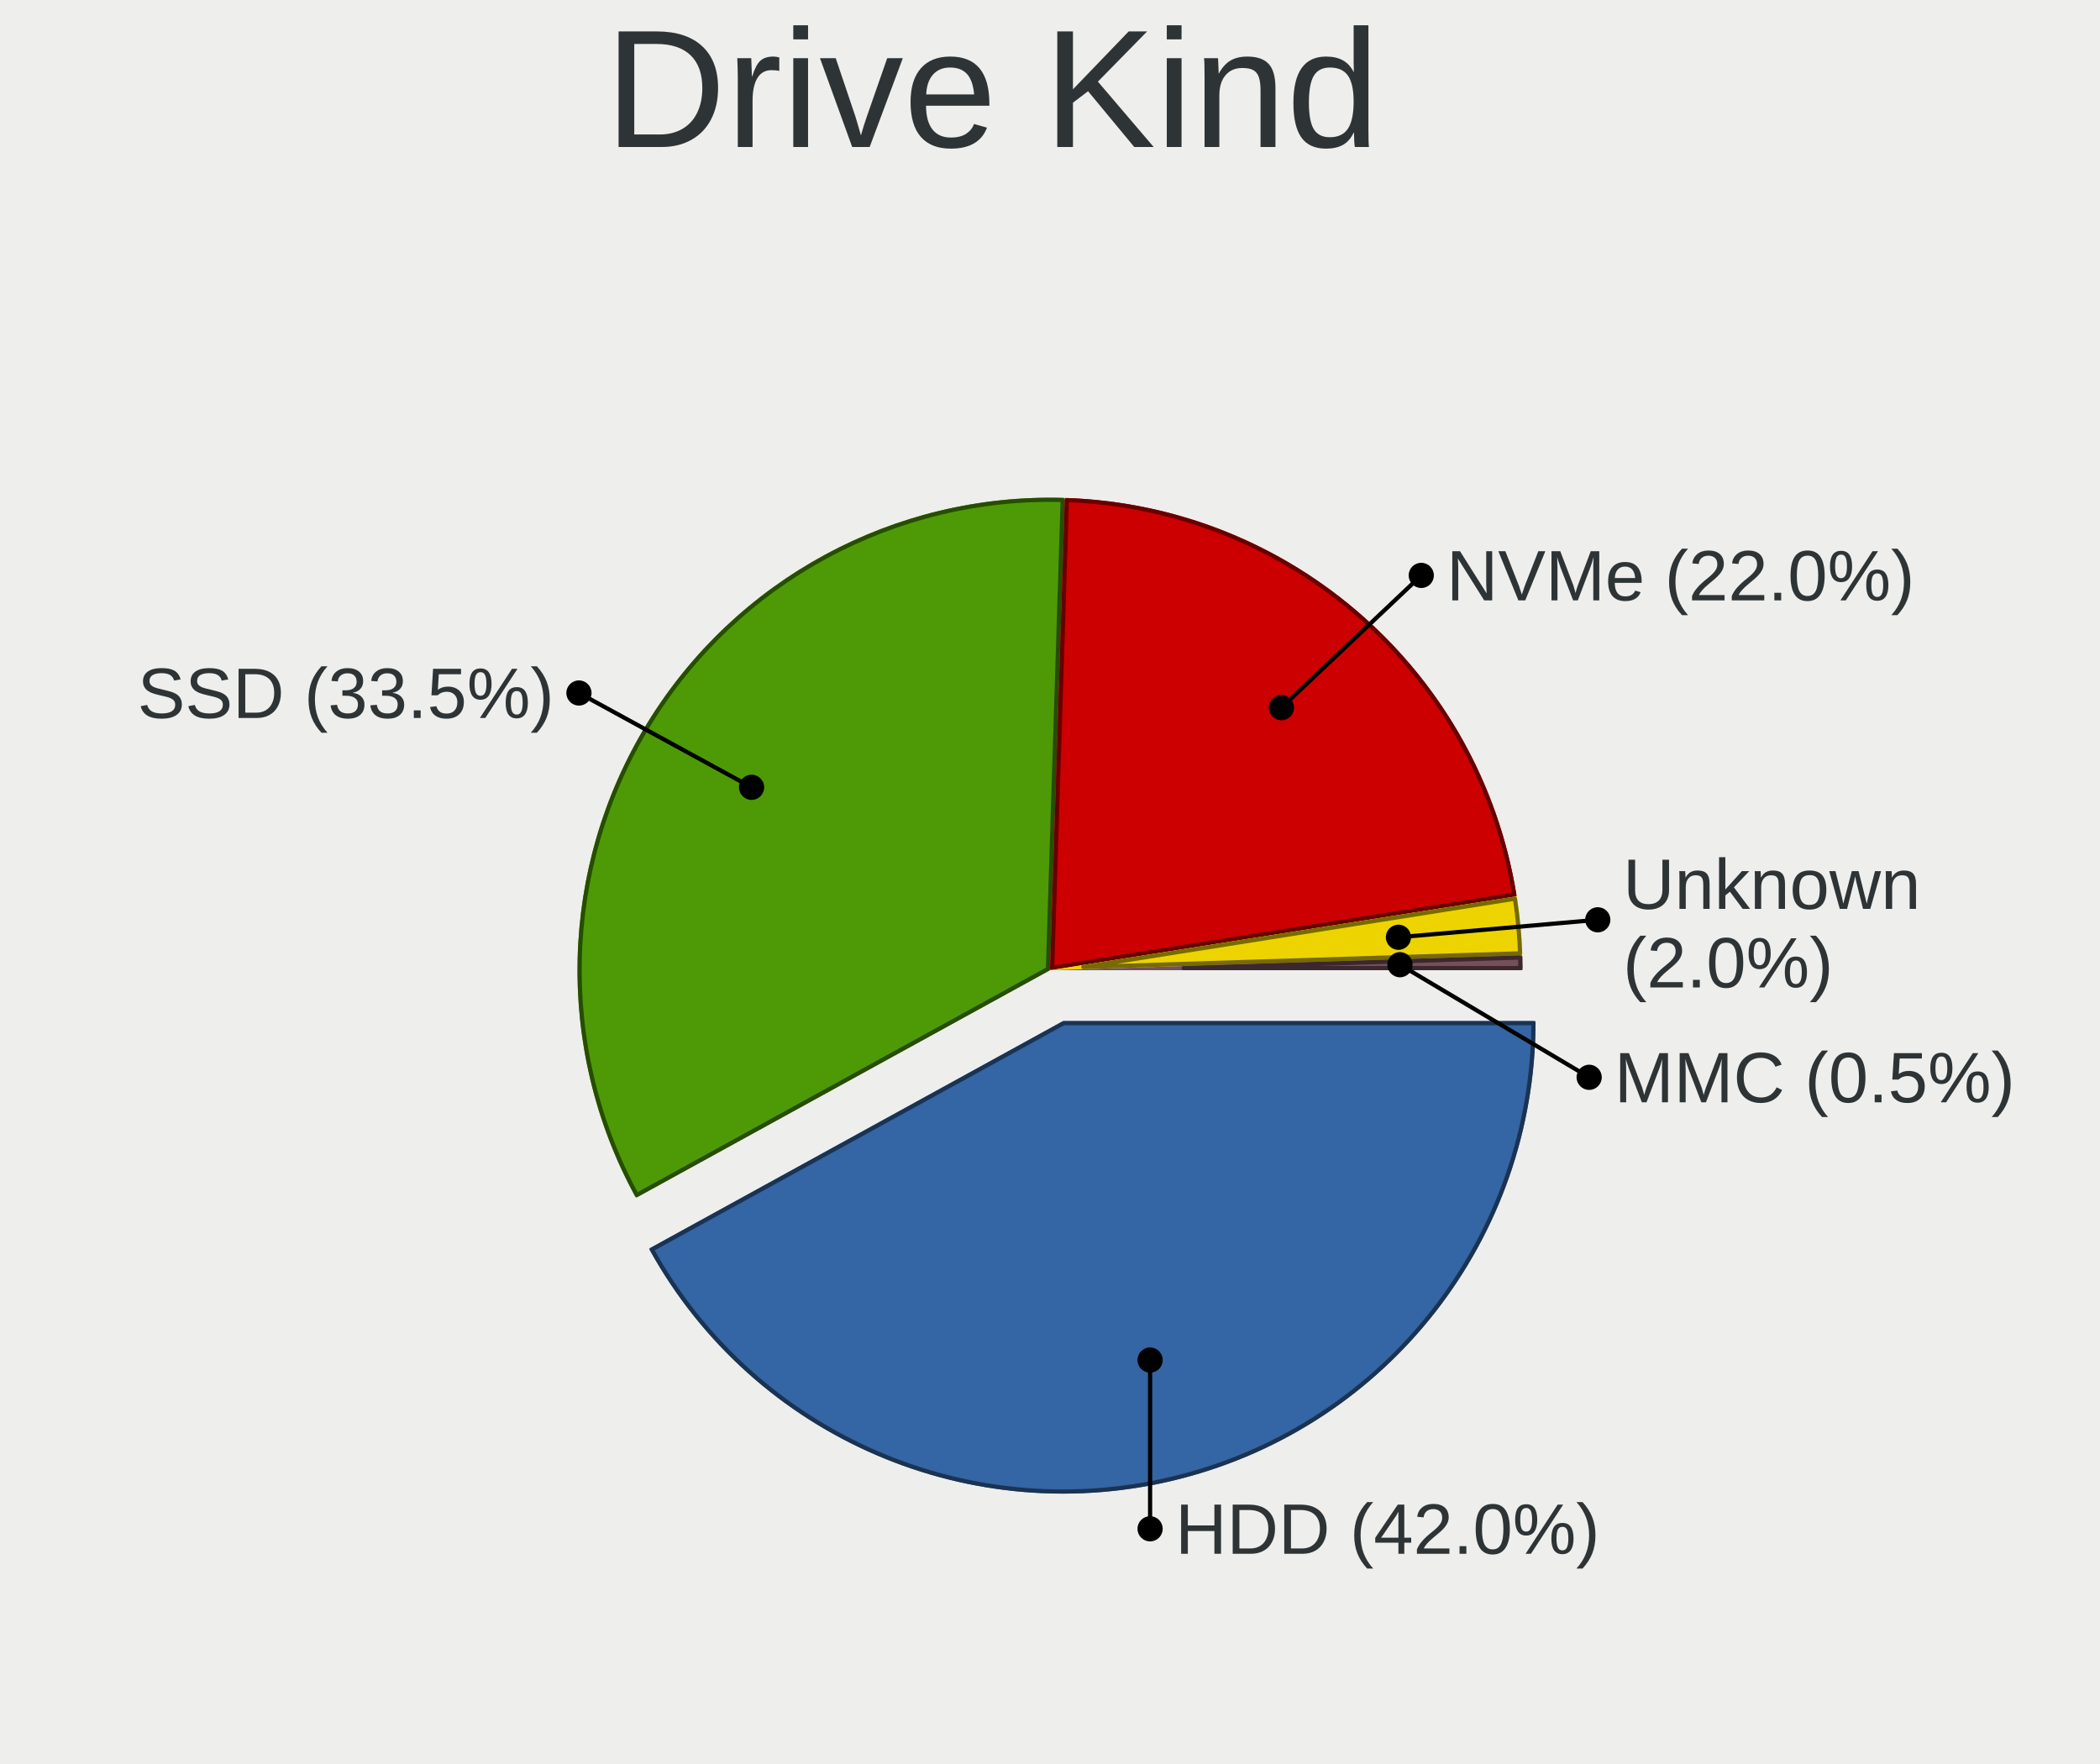
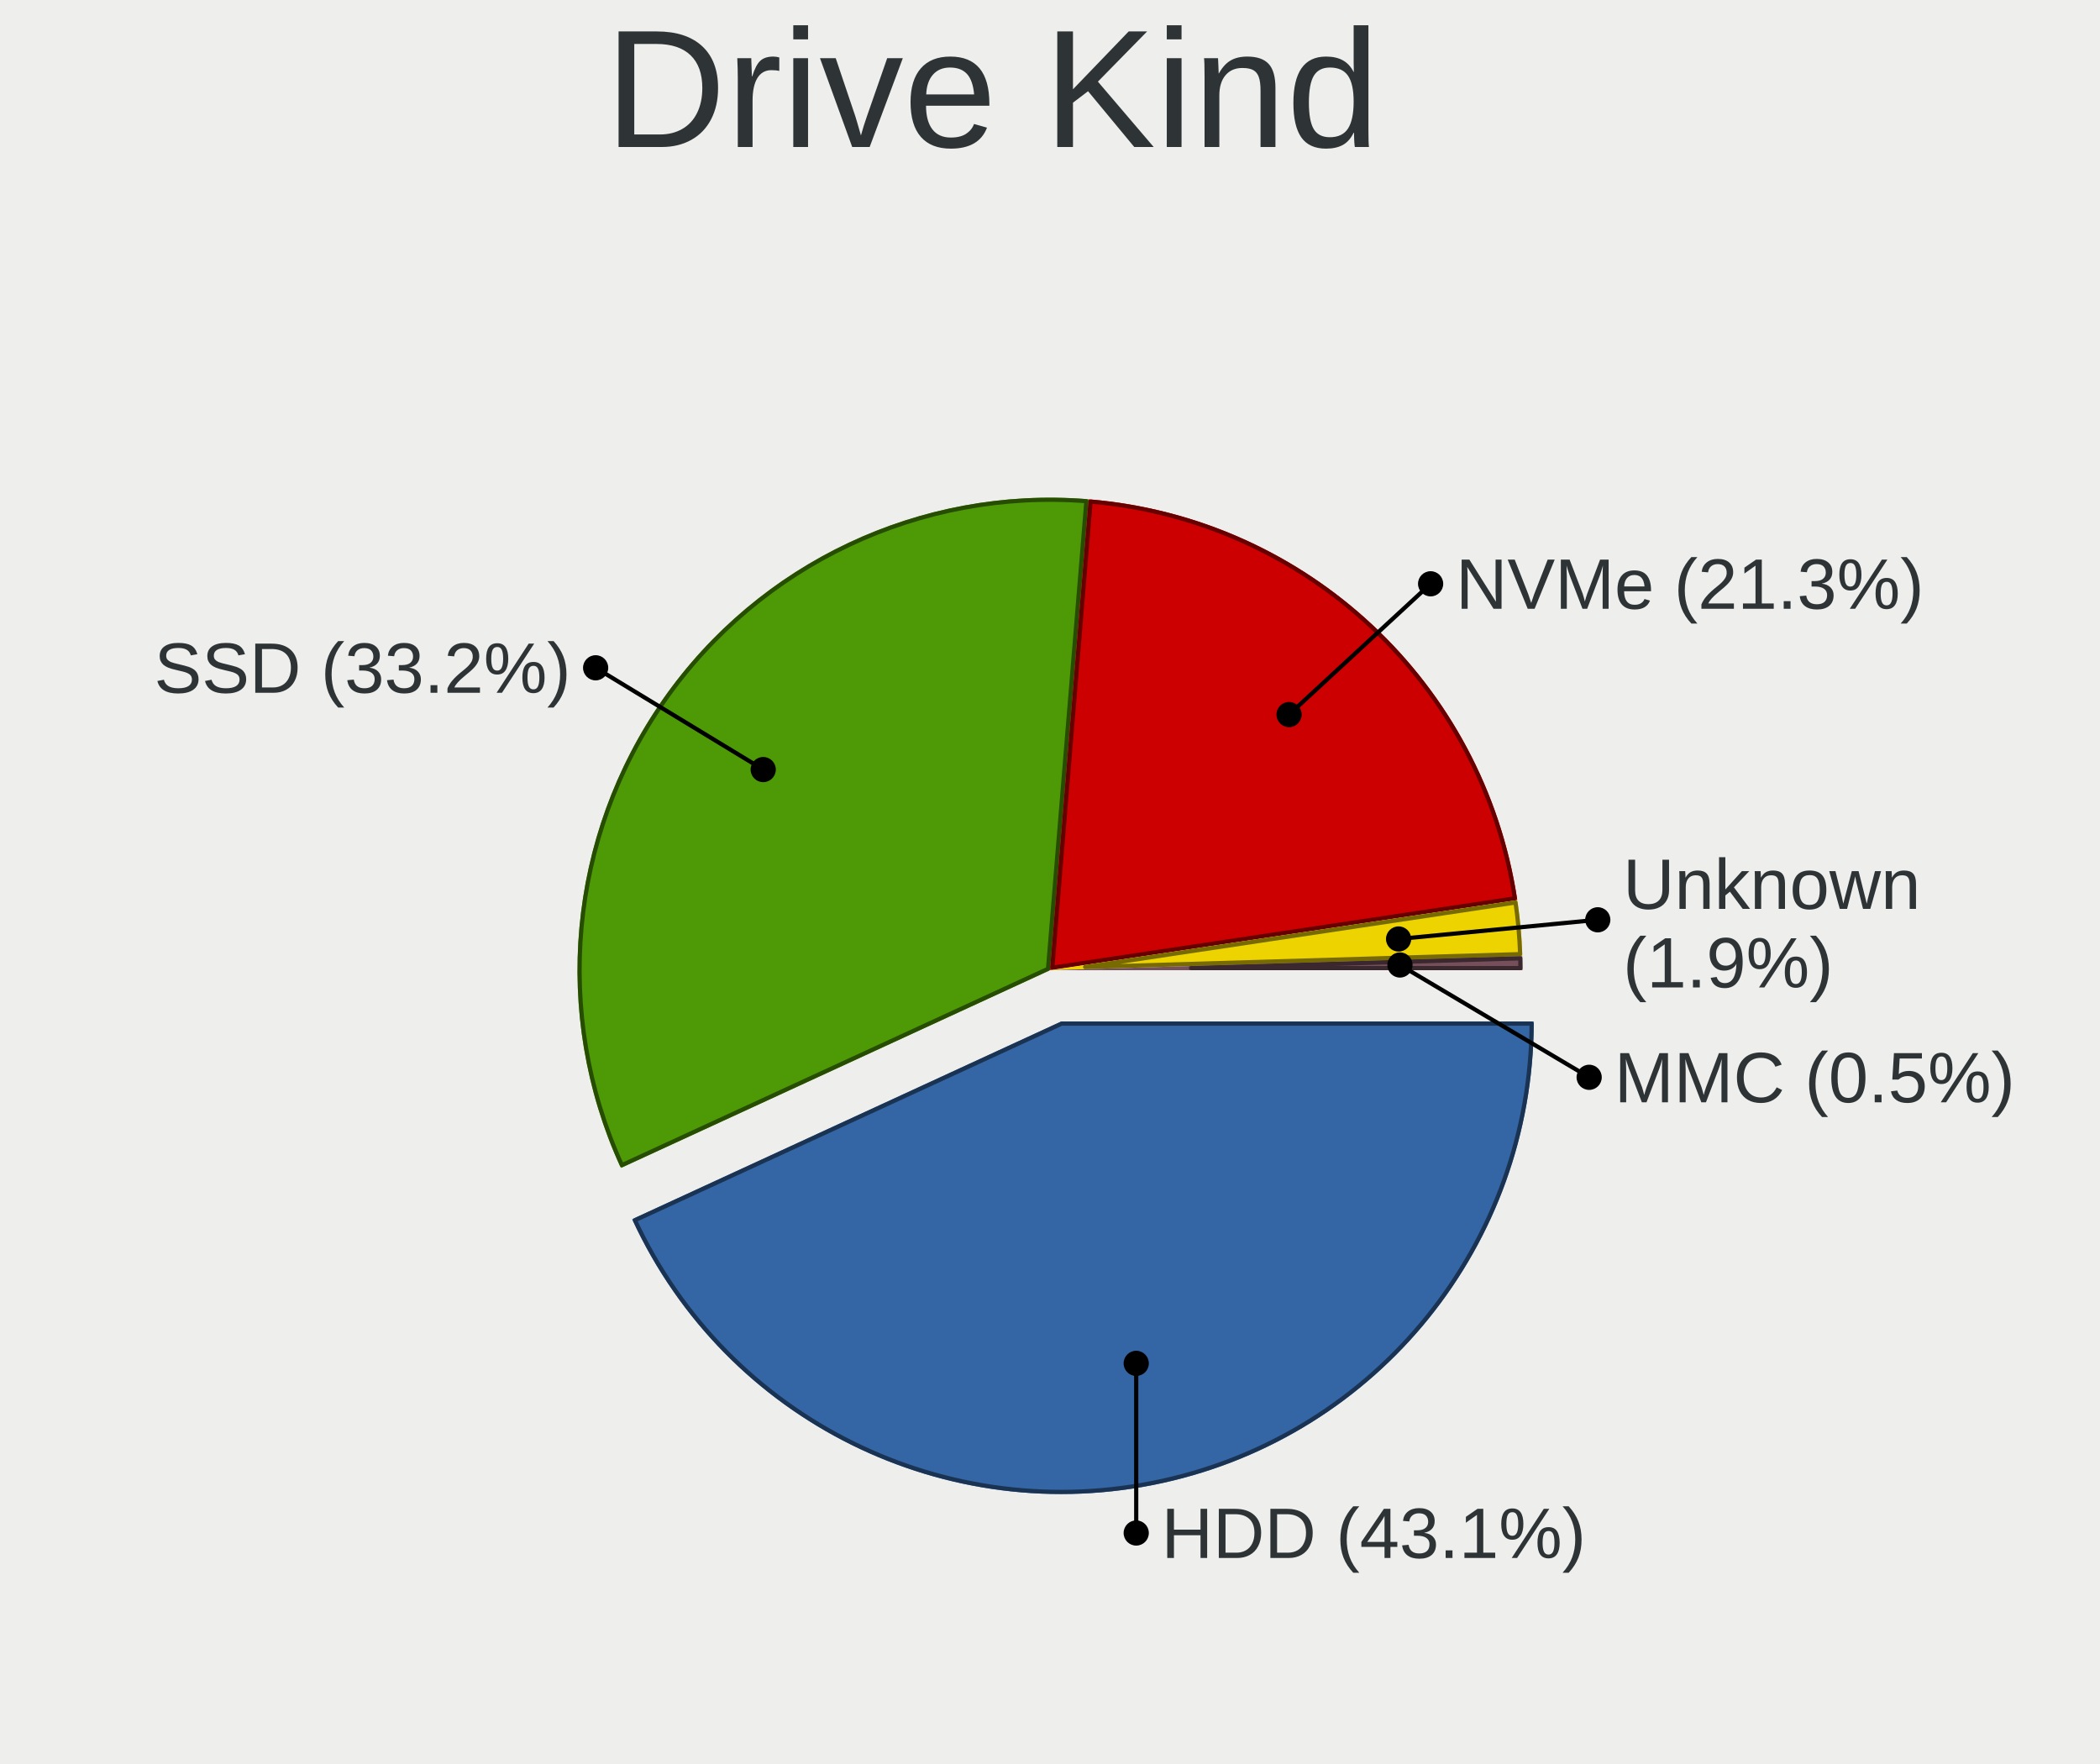
<svg xmlns="http://www.w3.org/2000/svg" width="500" height="420" version="1.0" id="ezcGraph">
  <defs />
  <g id="ezcGraphChart" color-rendering="optimizeQuality" shape-rendering="geometricPrecision" text-rendering="optimizeLegibility">
    <path d=" M 0,420 L 0,0 L 500,0 L 500,420 L 0,420 z " style="fill: #eeeeec; fill-opacity: 1.00; stroke: none;" id="ezcGraphPolygon_1" />
    <path d=" M 0,42 L 0,0 L 500,0 L 500,42 L 0,42 z " style="fill: #000000; fill-opacity: 0.00; stroke: none;" id="ezcGraphPolygon_2" />
-     <path d="M 253.11,243.11 L 365.61,243.11 A 112.50,112.50 0 0,1 154.52,297.30 z" style="fill: #3465a4; fill-opacity: 1.00; stroke: none; cursor: pointer;" id="ezcGraphCircleSector_4" />
-     <path d="M 253.24,243.61 L 365.11,243.61 A 112.00,112.00 0 0,1 155.20,297.50 z" style="fill: none; stroke: #1a3352; stroke-width: 1; stroke-opacity: 1.00; stroke-linecap: round; stroke-linejoin: round;" id="ezcGraphCircleSector_5" />
-     <path d="M 250.00,231.00 L 151.42,285.20 A 112.50,112.50 0 0,1 253.53,118.56 z" style="fill: #4e9a06; fill-opacity: 1.00; stroke: none; cursor: pointer;" id="ezcGraphCircleSector_6" />
-     <path d="M 249.51,230.70 L 151.61,284.52 A 112.00,112.00 0 0,1 253.02,119.04 z" style="fill: none; stroke: #274d03; stroke-width: 1; stroke-opacity: 1.00; stroke-linecap: round; stroke-linejoin: round;" id="ezcGraphCircleSector_7" />
-     <path d="M 250.00,231.00 L 253.53,118.56 A 112.50,112.50 0 0,1 361.11,213.40 z" style="fill: #cc0000; fill-opacity: 1.00; stroke: none; cursor: pointer;" id="ezcGraphCircleSector_8" />
-     <path d="M 250.52,230.41 L 254.02,119.07 A 112.00,112.00 0 0,1 360.54,212.99 z" style="fill: none; stroke: #660000; stroke-width: 1; stroke-opacity: 1.00; stroke-linecap: round; stroke-linejoin: round;" id="ezcGraphCircleSector_9" />
-     <path d="M 250.00,231.00 L 361.11,213.40 A 112.50,112.50 0 0,1 362.44,227.47 z" style="fill: #edd400; fill-opacity: 1.00; stroke: none; cursor: pointer;" id="ezcGraphCircleSector_10" />
-     <path d="M 257.93,230.25 L 360.70,213.97 A 112.00,112.00 0 0,1 361.93,226.98 z" style="fill: none; stroke: #776a00; stroke-width: 1; stroke-opacity: 1.00; stroke-linecap: round; stroke-linejoin: round;" id="ezcGraphCircleSector_11" />
-     <path d="M 250.00,231.00 L 362.44,227.47 A 112.50,112.50 0 0,1 362.50,231.00 z" style="fill: #75505b; fill-opacity: 1.00; stroke: none; cursor: pointer;" id="ezcGraphCircleSector_12" />
-     <path d="M 281.83,230.50 L 361.96,227.98 A 112.00,112.00 0 0,1 362.00,230.50 z" style="fill: none; stroke: #3b282e; stroke-width: 1; stroke-opacity: 1.00; stroke-linecap: round; stroke-linejoin: round;" id="ezcGraphCircleSector_13" />
-     <path d=" M 178.947,187.458 L 137.845,165" style="fill: none; stroke: #000000; stroke-width: 1; stroke-opacity: 1.00; stroke-linecap: round; stroke-linejoin: round;" id="ezcGraphLine_14" />
-     <ellipse cx="178.947" cy="187.458" rx="3" ry="3" style="fill: #000000; fill-opacity: 1.00; stroke: none;" id="ezcGraphCircle_15" />
-     <ellipse cx="137.845" cy="165" rx="3" ry="3" style="fill: #000000; fill-opacity: 1.00; stroke: none;" id="ezcGraphCircle_16" />
-     <path d=" M 305.109,168.491 L 338.395,137" style="fill: none; stroke: #000000; stroke-width: 1; stroke-opacity: 1.00; stroke-linecap: round; stroke-linejoin: round;" id="ezcGraphLine_18" />
-     <ellipse cx="305.109" cy="168.491" rx="3" ry="3" style="fill: #000000; fill-opacity: 1.00; stroke: none;" id="ezcGraphCircle_19" />
-     <ellipse cx="338.395" cy="137" rx="3" ry="3" style="fill: #000000; fill-opacity: 1.00; stroke: none;" id="ezcGraphCircle_20" />
-     <path d=" M 332.964,223.158 L 380.423,219" style="fill: none; stroke: #000000; stroke-width: 1; stroke-opacity: 1.00; stroke-linecap: round; stroke-linejoin: round;" id="ezcGraphLine_22" />
-     <ellipse cx="332.964" cy="223.158" rx="3" ry="3" style="fill: #000000; fill-opacity: 1.00; stroke: none;" id="ezcGraphCircle_23" />
+     <path d="M 252.68,243.21 L 365.18,243.21 A 112.50,112.50 0 0,1 150.50,290.29 z" style="fill: #3465a4; fill-opacity: 1.00; stroke: none; cursor: pointer;" id="ezcGraphCircleSector_4" />
+     <path d="M 252.79,243.71 L 364.68,243.71 A 112.00,112.00 0 0,1 151.17,290.53 z" style="fill: none; stroke: #1a3352; stroke-width: 1; stroke-opacity: 1.00; stroke-linecap: round; stroke-linejoin: round;" id="ezcGraphCircleSector_5" />
+     <path d="M 250.00,231.00 L 147.83,278.08 A 112.50,112.50 0 0,1 259.20,118.88 z" style="fill: #4e9a06; fill-opacity: 1.00; stroke: none; cursor: pointer;" id="ezcGraphCircleSector_6" />
+     <path d="M 249.53,230.67 L 148.07,277.42 A 112.00,112.00 0 0,1 258.66,119.33 z" style="fill: none; stroke: #274d03; stroke-width: 1; stroke-opacity: 1.00; stroke-linecap: round; stroke-linejoin: round;" id="ezcGraphCircleSector_7" />
+     <path d="M 250.00,231.00 L 259.20,118.88 A 112.50,112.50 0 0,1 361.26,214.31 z" style="fill: #cc0000; fill-opacity: 1.00; stroke: none; cursor: pointer;" id="ezcGraphCircleSector_8" />
+     <path d="M 250.55,230.41 L 259.66,119.42 A 112.00,112.00 0 0,1 360.69,213.89 z" style="fill: none; stroke: #660000; stroke-width: 1; stroke-opacity: 1.00; stroke-linecap: round; stroke-linejoin: round;" id="ezcGraphCircleSector_9" />
+     <path d="M 250.00,231.00 L 361.26,214.31 A 112.50,112.50 0 0,1 362.45,227.65 z" style="fill: #edd400; fill-opacity: 1.00; stroke: none; cursor: pointer;" id="ezcGraphCircleSector_10" />
+     <path d="M 258.37,230.25 L 360.84,214.88 A 112.00,112.00 0 0,1 361.94,227.17 z" style="fill: none; stroke: #776a00; stroke-width: 1; stroke-opacity: 1.00; stroke-linecap: round; stroke-linejoin: round;" id="ezcGraphCircleSector_11" />
+     <path d="M 250.00,231.00 L 362.45,227.65 A 112.50,112.50 0 0,1 362.50,231.00 z" style="fill: #75505b; fill-opacity: 1.00; stroke: none; cursor: pointer;" id="ezcGraphCircleSector_12" />
+     <path d="M 283.58,230.50 L 361.97,228.17 A 112.00,112.00 0 0,1 362.00,230.50 z" style="fill: none; stroke: #3b282e; stroke-width: 1; stroke-opacity: 1.00; stroke-linecap: round; stroke-linejoin: round;" id="ezcGraphCircleSector_13" />
+     <path d=" M 181.718,183.23 L 141.819,159" style="fill: none; stroke: #000000; stroke-width: 1; stroke-opacity: 1.00; stroke-linecap: round; stroke-linejoin: round;" id="ezcGraphLine_14" />
+     <ellipse cx="181.718" cy="183.23" rx="3" ry="3" style="fill: #000000; fill-opacity: 1.00; stroke: none;" id="ezcGraphCircle_15" />
+     <ellipse cx="141.819" cy="159" rx="3" ry="3" style="fill: #000000; fill-opacity: 1.00; stroke: none;" id="ezcGraphCircle_16" />
+     <path d=" M 306.919,170.134 L 340.623,139" style="fill: none; stroke: #000000; stroke-width: 1; stroke-opacity: 1.00; stroke-linecap: round; stroke-linejoin: round;" id="ezcGraphLine_18" />
+     <ellipse cx="306.919" cy="170.134" rx="3" ry="3" style="fill: #000000; fill-opacity: 1.00; stroke: none;" id="ezcGraphCircle_19" />
+     <ellipse cx="340.623" cy="139" rx="3" ry="3" style="fill: #000000; fill-opacity: 1.00; stroke: none;" id="ezcGraphCircle_20" />
+     <path d=" M 333.001,223.565 L 380.423,219" style="fill: none; stroke: #000000; stroke-width: 1; stroke-opacity: 1.00; stroke-linecap: round; stroke-linejoin: round;" id="ezcGraphLine_22" />
+     <ellipse cx="333.001" cy="223.565" rx="3" ry="3" style="fill: #000000; fill-opacity: 1.00; stroke: none;" id="ezcGraphCircle_23" />
    <ellipse cx="380.423" cy="219" rx="3" ry="3" style="fill: #000000; fill-opacity: 1.00; stroke: none;" id="ezcGraphCircle_24" />
-     <path d=" M 333.323,229.691 L 378.371,256.5" style="fill: none; stroke: #000000; stroke-width: 1; stroke-opacity: 1.00; stroke-linecap: round; stroke-linejoin: round;" id="ezcGraphLine_26" />
-     <ellipse cx="333.323" cy="229.691" rx="3" ry="3" style="fill: #000000; fill-opacity: 1.00; stroke: none;" id="ezcGraphCircle_27" />
+     <path d=" M 333.324,229.759 L 378.371,256.5" style="fill: none; stroke: #000000; stroke-width: 1; stroke-opacity: 1.00; stroke-linecap: round; stroke-linejoin: round;" id="ezcGraphLine_26" />
+     <ellipse cx="333.324" cy="229.759" rx="3" ry="3" style="fill: #000000; fill-opacity: 1.00; stroke: none;" id="ezcGraphCircle_27" />
    <ellipse cx="378.371" cy="256.5" rx="3" ry="3" style="fill: #000000; fill-opacity: 1.00; stroke: none;" id="ezcGraphCircle_28" />
-     <path d=" M 273.833,323.823 L 273.833,364" style="fill: none; stroke: #000000; stroke-width: 1; stroke-opacity: 1.00; stroke-linecap: round; stroke-linejoin: round;" id="ezcGraphLine_30" />
-     <ellipse cx="273.833" cy="323.823" rx="3" ry="3" style="fill: #000000; fill-opacity: 1.00; stroke: none;" id="ezcGraphCircle_31" />
-     <ellipse cx="273.833" cy="364" rx="3" ry="3" style="fill: #000000; fill-opacity: 1.00; stroke: none;" id="ezcGraphCircle_32" />
+     <path d=" M 270.529,324.609 L 270.529,365" style="fill: none; stroke: #000000; stroke-width: 1; stroke-opacity: 1.00; stroke-linecap: round; stroke-linejoin: round;" id="ezcGraphLine_30" />
+     <ellipse cx="270.529" cy="324.609" rx="3" ry="3" style="fill: #000000; fill-opacity: 1.00; stroke: none;" id="ezcGraphCircle_31" />
+     <ellipse cx="270.529" cy="365" rx="3" ry="3" style="fill: #000000; fill-opacity: 1.00; stroke: none;" id="ezcGraphCircle_32" />
    <g id="ezcGraphTextBox_3">
      <path d=" M 143.5,42 L 143.5,0.5 L 357,0.5 L 357,42 L 143.5,42 z " style="fill: #ffffff; fill-opacity: 0.00; stroke: none;" id="ezcGraphPolygon_34" />
      <text id="ezcGraphTextBox_3_text" x="144" text-length="212px" y="35" style="font-size: 40px; font-family: 'Arial'; fill: #2e3436; fill-opacity: 1.00; stroke: none;">Drive Kind</text>
    </g>
    <g id="ezcGraphTextBox_17" style=" cursor: pointer;">
-       <path d=" M 32.234,174.5 L 32.234,156 L 132.845,156 L 132.845,174.5 L 32.234,174.5 z " style="fill: #ffffff; fill-opacity: 0.00; stroke: none;" id="ezcGraphPolygon_35" />
-       <text id="ezcGraphTextBox_17_text" x="32.734" text-length="99.11px" y="170.95" style="font-size: 17px; font-family: 'Arial'; fill: #2e3436; fill-opacity: 1.00; stroke: none;">SSD (33.5%)</text>
+       <path d=" M 36.209,168.5 L 36.209,150 L 136.819,150 L 136.819,168.5 L 36.209,168.5 z " style="fill: #ffffff; fill-opacity: 0.00; stroke: none;" id="ezcGraphPolygon_35" />
+       <text id="ezcGraphTextBox_17_text" x="36.709" text-length="99.11px" y="164.95" style="font-size: 17px; font-family: 'Arial'; fill: #2e3436; fill-opacity: 1.00; stroke: none;">SSD (33.2%)</text>
    </g>
    <g id="ezcGraphTextBox_21" style=" cursor: pointer;">
-       <path d=" M 343.895,146.5 L 343.895,128 L 453.515,128 L 453.515,146.5 L 343.895,146.5 z " style="fill: #ffffff; fill-opacity: 0.00; stroke: none;" id="ezcGraphPolygon_36" />
-       <text id="ezcGraphTextBox_21_text" x="344.395" text-length="108.12px" y="142.95" style="font-size: 17px; font-family: 'Arial'; fill: #2e3436; fill-opacity: 1.00; stroke: none;">NVMe (22.0%)</text>
+       <path d=" M 346.123,148.5 L 346.123,130 L 455.743,130 L 455.743,148.5 L 346.123,148.5 z " style="fill: #ffffff; fill-opacity: 0.00; stroke: none;" id="ezcGraphPolygon_36" />
+       <text id="ezcGraphTextBox_21_text" x="346.623" text-length="108.12px" y="144.95" style="font-size: 17px; font-family: 'Arial'; fill: #2e3436; fill-opacity: 1.00; stroke: none;">NVMe (21.3%)</text>
    </g>
    <g id="ezcGraphTextBox_25" style=" cursor: pointer;">
      <path d=" M 385.923,237.05 L 385.923,201.45 L 450.493,201.45 L 450.493,237.05 L 385.923,237.05 z " style="fill: #ffffff; fill-opacity: 0.00; stroke: none;" id="ezcGraphPolygon_37" />
      <text id="ezcGraphTextBox_25_text" x="386.423" text-length="63.07px" y="216.4" style="font-size: 17px; font-family: 'Arial'; fill: #2e3436; fill-opacity: 1.00; stroke: none;">Unknown</text>
-       <text id="ezcGraphTextBox_25_text" x="386.423" text-length="54.06px" y="235.1" style="font-size: 17px; font-family: 'Arial'; fill: #2e3436; fill-opacity: 1.00; stroke: none;">(2.0%)</text>
+       <text id="ezcGraphTextBox_25_text" x="386.423" text-length="54.06px" y="235.1" style="font-size: 17px; font-family: 'Arial'; fill: #2e3436; fill-opacity: 1.00; stroke: none;">(1.9%)</text>
    </g>
    <g id="ezcGraphTextBox_29" style=" cursor: pointer;">
      <path d=" M 383.871,266 L 383.871,247.5 L 475.471,247.5 L 475.471,266 L 383.871,266 z " style="fill: #ffffff; fill-opacity: 0.00; stroke: none;" id="ezcGraphPolygon_38" />
      <text id="ezcGraphTextBox_29_text" x="384.371" text-length="90.1px" y="262.45" style="font-size: 17px; font-family: 'Arial'; fill: #2e3436; fill-opacity: 1.00; stroke: none;">MMC (0.5%)</text>
    </g>
    <g id="ezcGraphTextBox_33" style=" cursor: pointer;">
-       <path d=" M 279.333,373.5 L 279.333,355 L 379.943,355 L 379.943,373.5 L 279.333,373.5 z " style="fill: #ffffff; fill-opacity: 0.00; stroke: none;" id="ezcGraphPolygon_39" />
-       <text id="ezcGraphTextBox_33_text" x="279.833" text-length="99.11px" y="369.95" style="font-size: 17px; font-family: 'Arial'; fill: #2e3436; fill-opacity: 1.00; stroke: none;">HDD (42.0%)</text>
+       <path d=" M 276.029,374.5 L 276.029,356 L 376.639,356 L 376.639,374.5 L 276.029,374.5 z " style="fill: #ffffff; fill-opacity: 0.00; stroke: none;" id="ezcGraphPolygon_39" />
+       <text id="ezcGraphTextBox_33_text" x="276.529" text-length="99.11px" y="370.95" style="font-size: 17px; font-family: 'Arial'; fill: #2e3436; fill-opacity: 1.00; stroke: none;">HDD (43.1%)</text>
    </g>
  </g>
</svg>
